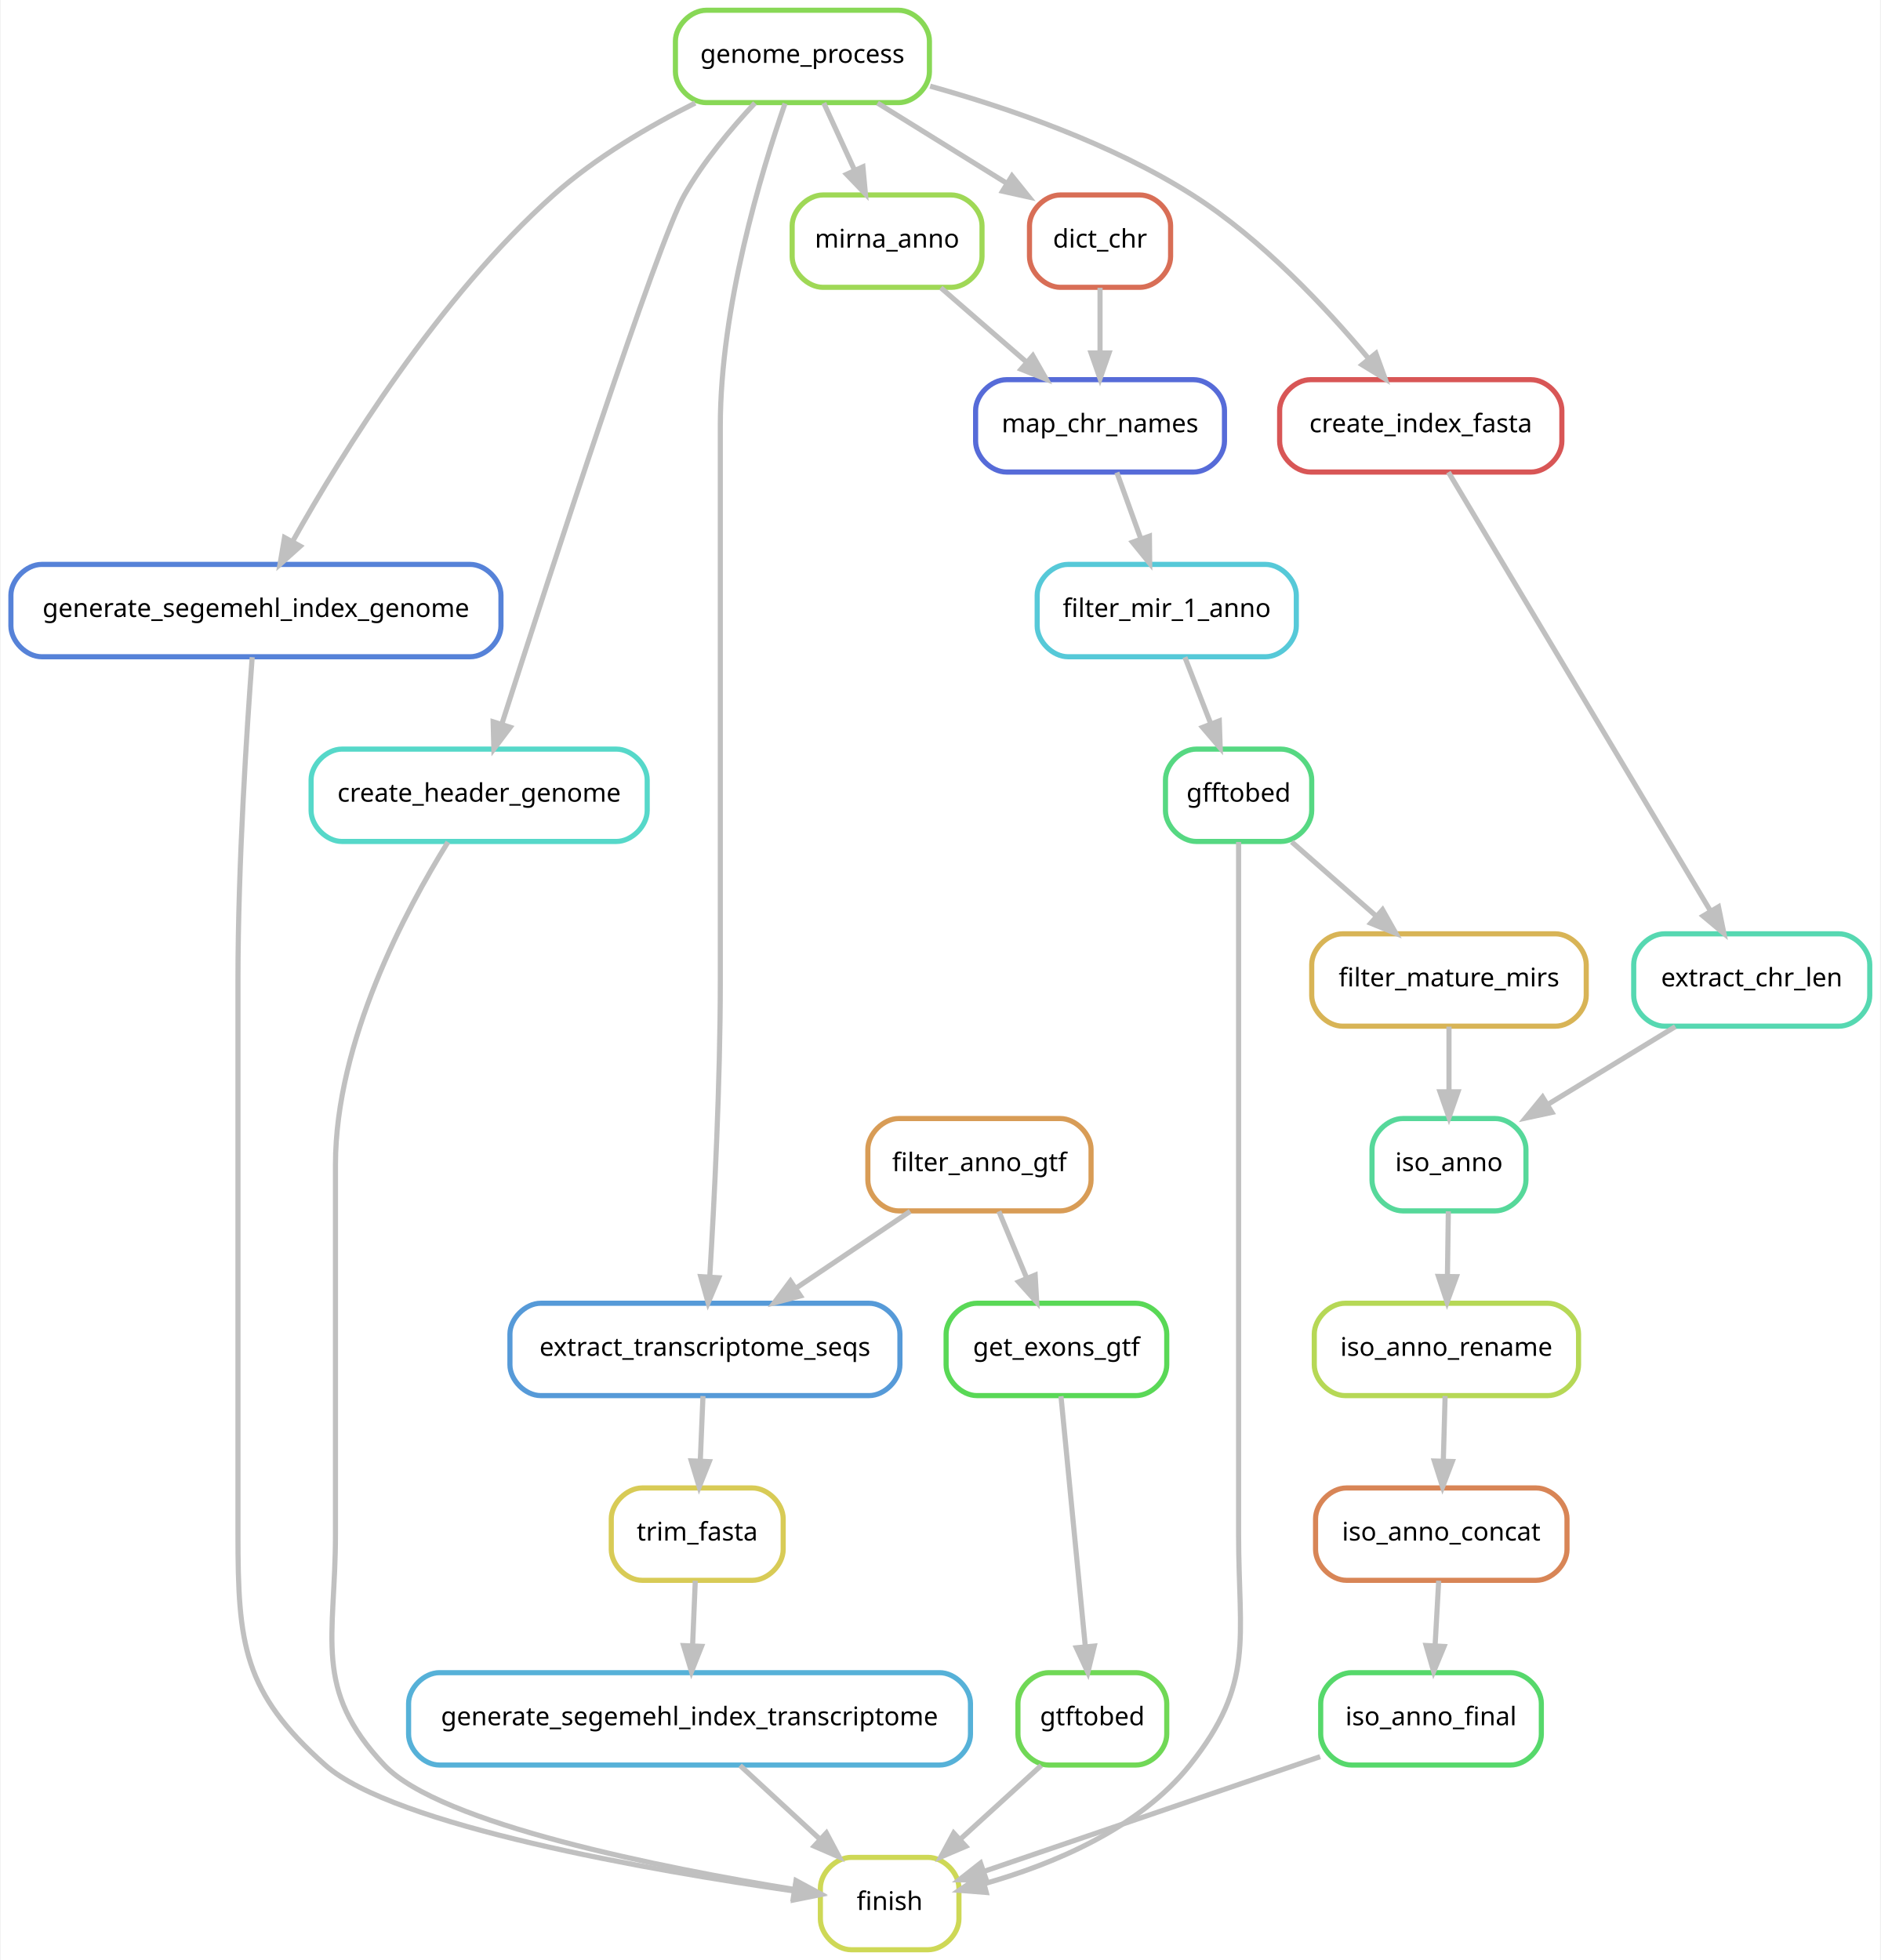
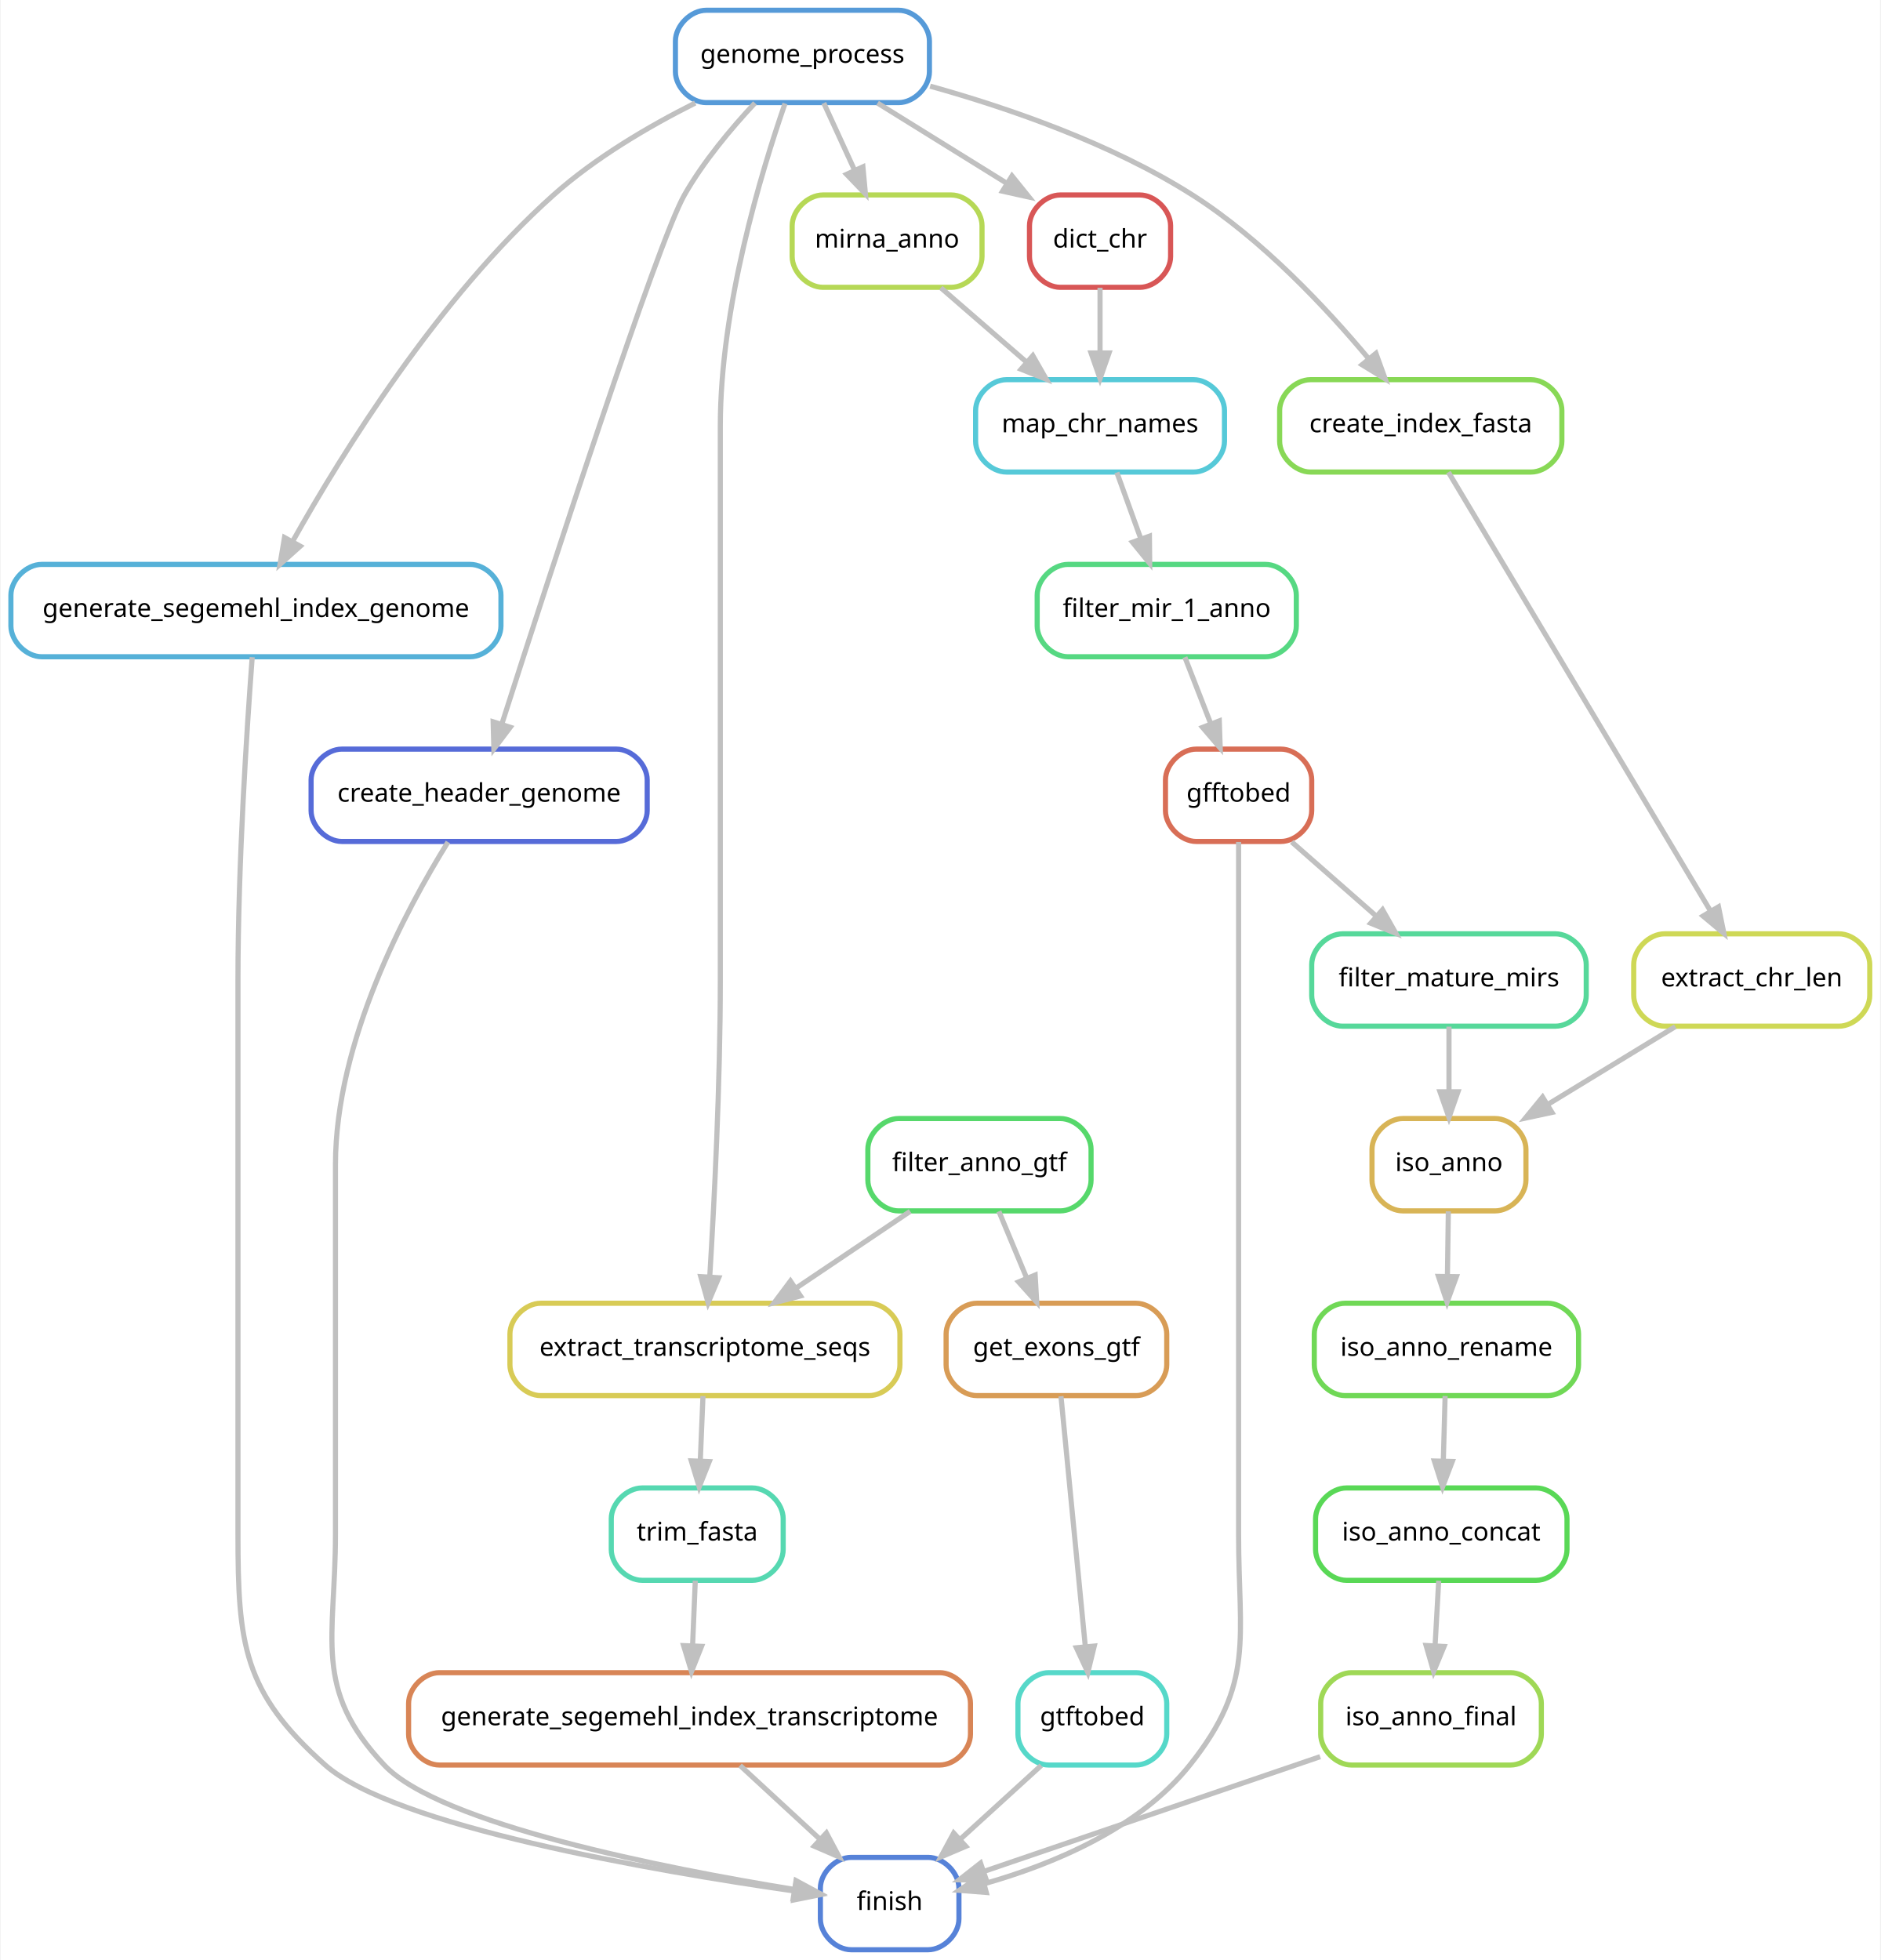
<svg xmlns="http://www.w3.org/2000/svg" width="733pt" height="764pt" viewBox="0.00 0.00 732.50 764.00">
  <g id="graph0" class="graph" transform="scale(1 1) rotate(0) translate(4 760)">
    <polygon fill="#ffffff" stroke="transparent" points="-4,4 -4,-760 728.5,-760 728.5,4 -4,4" />
    <g id="node1" class="node">
-       <path fill="none" stroke="#ced856" stroke-width="2" d="M357.5,-36C357.5,-36 327.5,-36 327.5,-36 321.5,-36 315.5,-30 315.5,-24 315.5,-24 315.5,-12 315.5,-12 315.5,-6 321.5,0 327.5,0 327.5,0 357.5,0 357.5,0 363.5,0 369.5,-6 369.5,-12 369.5,-12 369.5,-24 369.5,-24 369.5,-30 363.5,-36 357.5,-36" />
+       <path fill="none" stroke="#5682d8" stroke-width="2" d="M357.5,-36C357.5,-36 327.5,-36 327.5,-36 321.5,-36 315.5,-30 315.5,-24 315.5,-24 315.5,-12 315.5,-12 315.5,-6 321.5,0 327.5,0 327.5,0 357.5,0 357.5,0 363.5,0 369.5,-6 369.5,-12 369.5,-12 369.5,-24 369.5,-24 369.5,-30 363.5,-36 357.5,-36" />
      <text text-anchor="middle" x="342.5" y="-15.5" font-family="sans" font-size="10.00" fill="#000000">finish</text>
    </g>
    <g id="node2" class="node">
-       <path fill="none" stroke="#56b1d8" stroke-width="2" d="M362,-108C362,-108 167,-108 167,-108 161,-108 155,-102 155,-96 155,-96 155,-84 155,-84 155,-78 161,-72 167,-72 167,-72 362,-72 362,-72 368,-72 374,-78 374,-84 374,-84 374,-96 374,-96 374,-102 368,-108 362,-108" />
+       <path fill="none" stroke="#d88556" stroke-width="2" d="M362,-108C362,-108 167,-108 167,-108 161,-108 155,-102 155,-96 155,-96 155,-84 155,-84 155,-78 161,-72 167,-72 167,-72 362,-72 362,-72 368,-72 374,-78 374,-84 374,-84 374,-96 374,-96 374,-102 368,-108 362,-108" />
      <text text-anchor="middle" x="264.5" y="-87.5" font-family="sans" font-size="10.00" fill="#000000">generate_segemehl_index_transcriptome</text>
    </g>
    <g id="edge3" class="edge">
      <path fill="none" stroke="#c0c0c0" stroke-width="2" d="M284.183,-71.831C293.605,-63.134 305.04,-52.578 315.28,-43.127" />
      <polygon fill="#c0c0c0" stroke="#c0c0c0" stroke-width="2" points="317.849,-45.517 322.824,-36.163 313.102,-40.374 317.849,-45.517" />
    </g>
    <g id="node3" class="node">
-       <path fill="none" stroke="#d8cb56" stroke-width="2" d="M289,-180C289,-180 246,-180 246,-180 240,-180 234,-174 234,-168 234,-168 234,-156 234,-156 234,-150 240,-144 246,-144 246,-144 289,-144 289,-144 295,-144 301,-150 301,-156 301,-156 301,-168 301,-168 301,-174 295,-180 289,-180" />
+       <path fill="none" stroke="#56d8b1" stroke-width="2" d="M289,-180C289,-180 246,-180 246,-180 240,-180 234,-174 234,-168 234,-168 234,-156 234,-156 234,-150 240,-144 246,-144 246,-144 289,-144 289,-144 295,-144 301,-150 301,-156 301,-156 301,-168 301,-168 301,-174 295,-180 289,-180" />
      <text text-anchor="middle" x="267.5" y="-159.5" font-family="sans" font-size="10.00" fill="#000000">trim_fasta</text>
    </g>
    <g id="edge7" class="edge">
      <path fill="none" stroke="#c0c0c0" stroke-width="2" d="M266.743,-143.831C266.422,-136.131 266.041,-126.974 265.684,-118.417" />
      <polygon fill="#c0c0c0" stroke="#c0c0c0" stroke-width="2" points="269.181,-118.259 265.267,-108.413 262.187,-118.55 269.181,-118.259" />
    </g>
    <g id="node4" class="node">
-       <path fill="none" stroke="#569ad8" stroke-width="2" d="M334.5,-252C334.5,-252 206.5,-252 206.5,-252 200.5,-252 194.5,-246 194.5,-240 194.5,-240 194.5,-228 194.5,-228 194.5,-222 200.5,-216 206.5,-216 206.5,-216 334.5,-216 334.5,-216 340.5,-216 346.5,-222 346.5,-228 346.5,-228 346.5,-240 346.5,-240 346.5,-246 340.5,-252 334.5,-252" />
+       <path fill="none" stroke="#d8cb56" stroke-width="2" d="M334.5,-252C334.5,-252 206.5,-252 206.5,-252 200.5,-252 194.5,-246 194.5,-240 194.5,-240 194.5,-228 194.5,-228 194.5,-222 200.5,-216 206.5,-216 206.5,-216 334.5,-216 334.5,-216 340.5,-216 346.5,-222 346.5,-228 346.5,-228 346.5,-240 346.5,-240 346.5,-246 340.5,-252 334.5,-252" />
      <text text-anchor="middle" x="270.5" y="-231.5" font-family="sans" font-size="10.00" fill="#000000">extract_transcriptome_seqs</text>
    </g>
    <g id="edge8" class="edge">
      <path fill="none" stroke="#c0c0c0" stroke-width="2" d="M269.743,-215.831C269.422,-208.131 269.041,-198.974 268.684,-190.417" />
      <polygon fill="#c0c0c0" stroke="#c0c0c0" stroke-width="2" points="272.181,-190.259 268.267,-180.413 265.187,-190.55 272.181,-190.259" />
    </g>
    <g id="node5" class="node">
-       <path fill="none" stroke="#88d856" stroke-width="2" d="M346,-756C346,-756 271,-756 271,-756 265,-756 259,-750 259,-744 259,-744 259,-732 259,-732 259,-726 265,-720 271,-720 271,-720 346,-720 346,-720 352,-720 358,-726 358,-732 358,-732 358,-744 358,-744 358,-750 352,-756 346,-756" />
+       <path fill="none" stroke="#569ad8" stroke-width="2" d="M346,-756C346,-756 271,-756 271,-756 265,-756 259,-750 259,-744 259,-744 259,-732 259,-732 259,-726 265,-720 271,-720 271,-720 346,-720 346,-720 352,-720 358,-726 358,-732 358,-732 358,-744 358,-744 358,-750 352,-756 346,-756" />
      <text text-anchor="middle" x="308.5" y="-735.5" font-family="sans" font-size="10.00" fill="#000000">genome_process</text>
    </g>
    <g id="edge9" class="edge">
      <path fill="none" stroke="#c0c0c0" stroke-width="2" d="M301.714,-719.65C292.32,-692.562 276.5,-640.098 276.5,-594 276.5,-594 276.5,-594 276.5,-378 276.5,-337.841 274.142,-291.437 272.382,-262.403" />
      <polygon fill="#c0c0c0" stroke="#c0c0c0" stroke-width="2" points="275.86,-261.938 271.743,-252.175 268.874,-262.374 275.86,-261.938" />
    </g>
    <g id="node7" class="node">
-       <path fill="none" stroke="#5682d8" stroke-width="2" d="M179,-540C179,-540 12,-540 12,-540 6,-540 0,-534 0,-528 0,-528 0,-516 0,-516 0,-510 6,-504 12,-504 12,-504 179,-504 179,-504 185,-504 191,-510 191,-516 191,-516 191,-528 191,-528 191,-534 185,-540 179,-540" />
+       <path fill="none" stroke="#56b1d8" stroke-width="2" d="M179,-540C179,-540 12,-540 12,-540 6,-540 0,-534 0,-528 0,-528 0,-516 0,-516 0,-510 6,-504 12,-504 12,-504 179,-504 179,-504 185,-504 191,-510 191,-516 191,-516 191,-528 191,-528 191,-534 185,-540 179,-540" />
      <text text-anchor="middle" x="95.5" y="-519.5" font-family="sans" font-size="10.00" fill="#000000">generate_segemehl_index_genome</text>
    </g>
    <g id="edge11" class="edge">
      <path fill="none" stroke="#c0c0c0" stroke-width="2" d="M266.724,-719.851C248.552,-710.723 227.749,-698.503 211.5,-684 166.68,-643.996 129.285,-583.712 109.868,-549.075" />
      <polygon fill="#c0c0c0" stroke="#c0c0c0" stroke-width="2" points="112.771,-547.091 104.878,-540.024 106.641,-550.471 112.771,-547.091" />
    </g>
    <g id="node10" class="node">
-       <path fill="none" stroke="#56d8c9" stroke-width="2" d="M236,-468C236,-468 129,-468 129,-468 123,-468 117,-462 117,-456 117,-456 117,-444 117,-444 117,-438 123,-432 129,-432 129,-432 236,-432 236,-432 242,-432 248,-438 248,-444 248,-444 248,-456 248,-456 248,-462 242,-468 236,-468" />
+       <path fill="none" stroke="#566bd8" stroke-width="2" d="M236,-468C236,-468 129,-468 129,-468 123,-468 117,-462 117,-456 117,-456 117,-444 117,-444 117,-438 123,-432 129,-432 129,-432 236,-432 236,-432 242,-432 248,-438 248,-444 248,-444 248,-456 248,-456 248,-462 242,-468 236,-468" />
      <text text-anchor="middle" x="182.5" y="-447.5" font-family="sans" font-size="10.00" fill="#000000">create_header_genome</text>
    </g>
    <g id="edge14" class="edge">
      <path fill="none" stroke="#c0c0c0" stroke-width="2" d="M289.993,-719.836C280.728,-709.933 269.933,-697.057 262.5,-684 251.981,-665.521 209.835,-535.513 191.31,-477.655" />
      <polygon fill="#c0c0c0" stroke="#c0c0c0" stroke-width="2" points="194.619,-476.513 188.241,-468.053 187.952,-478.644 194.619,-476.513" />
    </g>
    <g id="node14" class="node">
-       <path fill="none" stroke="#9fd856" stroke-width="2" d="M366.5,-684C366.5,-684 316.5,-684 316.5,-684 310.5,-684 304.5,-678 304.5,-672 304.5,-672 304.5,-660 304.5,-660 304.5,-654 310.5,-648 316.5,-648 316.5,-648 366.5,-648 366.5,-648 372.5,-648 378.5,-654 378.5,-660 378.5,-660 378.5,-672 378.5,-672 378.5,-678 372.5,-684 366.5,-684" />
+       <path fill="none" stroke="#b6d856" stroke-width="2" d="M366.5,-684C366.5,-684 316.5,-684 316.5,-684 310.5,-684 304.5,-678 304.5,-672 304.5,-672 304.5,-660 304.5,-660 304.5,-654 310.5,-648 316.5,-648 316.5,-648 366.5,-648 366.5,-648 372.5,-648 378.5,-654 378.5,-660 378.5,-660 378.5,-672 378.5,-672 378.5,-678 372.5,-684 366.5,-684" />
      <text text-anchor="middle" x="341.5" y="-663.5" font-family="sans" font-size="10.00" fill="#000000">mirna_anno</text>
    </g>
    <g id="edge19" class="edge">
      <path fill="none" stroke="#c0c0c0" stroke-width="2" d="M316.827,-719.831C320.473,-711.877 324.831,-702.369 328.863,-693.572" />
      <polygon fill="#c0c0c0" stroke="#c0c0c0" stroke-width="2" points="332.076,-694.962 333.061,-684.413 325.712,-692.046 332.076,-694.962" />
    </g>
    <g id="node15" class="node">
-       <path fill="none" stroke="#d86e56" stroke-width="2" d="M440,-684C440,-684 409,-684 409,-684 403,-684 397,-678 397,-672 397,-672 397,-660 397,-660 397,-654 403,-648 409,-648 409,-648 440,-648 440,-648 446,-648 452,-654 452,-660 452,-660 452,-672 452,-672 452,-678 446,-684 440,-684" />
+       <path fill="none" stroke="#d85656" stroke-width="2" d="M440,-684C440,-684 409,-684 409,-684 403,-684 397,-678 397,-672 397,-672 397,-660 397,-660 397,-654 403,-648 409,-648 409,-648 440,-648 440,-648 446,-648 452,-654 452,-660 452,-660 452,-672 452,-672 452,-678 446,-684 440,-684" />
      <text text-anchor="middle" x="424.5" y="-663.5" font-family="sans" font-size="10.00" fill="#000000">dict_chr</text>
    </g>
    <g id="edge20" class="edge">
      <path fill="none" stroke="#c0c0c0" stroke-width="2" d="M337.772,-719.831C353.062,-710.341 371.916,-698.639 388.135,-688.572" />
      <polygon fill="#c0c0c0" stroke="#c0c0c0" stroke-width="2" points="390.184,-691.419 396.835,-683.172 386.493,-685.471 390.184,-691.419" />
    </g>
    <g id="node22" class="node">
-       <path fill="none" stroke="#d85656" stroke-width="2" d="M592.5,-612C592.5,-612 506.5,-612 506.5,-612 500.5,-612 494.5,-606 494.5,-600 494.5,-600 494.5,-588 494.5,-588 494.5,-582 500.5,-576 506.5,-576 506.5,-576 592.5,-576 592.5,-576 598.5,-576 604.5,-582 604.5,-588 604.5,-588 604.5,-600 604.5,-600 604.5,-606 598.5,-612 592.5,-612" />
+       <path fill="none" stroke="#88d856" stroke-width="2" d="M592.5,-612C592.5,-612 506.5,-612 506.5,-612 500.5,-612 494.5,-606 494.5,-600 494.5,-600 494.5,-588 494.5,-588 494.5,-582 500.5,-576 506.5,-576 506.5,-576 592.5,-576 592.5,-576 598.5,-576 604.5,-582 604.5,-588 604.5,-588 604.5,-600 604.5,-600 604.5,-606 598.5,-612 592.5,-612" />
      <text text-anchor="middle" x="549.5" y="-591.5" font-family="sans" font-size="10.00" fill="#000000">create_index_fasta</text>
    </g>
    <g id="edge28" class="edge">
      <path fill="none" stroke="#c0c0c0" stroke-width="2" d="M358.279,-726.418C389.267,-717.774 429.066,-703.979 460.5,-684 487.558,-666.803 512.682,-639.975 529.288,-620.08" />
      <polygon fill="#c0c0c0" stroke="#c0c0c0" stroke-width="2" points="532.032,-622.253 535.649,-612.294 526.612,-617.823 532.032,-622.253" />
    </g>
    <g id="node6" class="node">
-       <path fill="none" stroke="#d89c56" stroke-width="2" d="M409,-324C409,-324 346,-324 346,-324 340,-324 334,-318 334,-312 334,-312 334,-300 334,-300 334,-294 340,-288 346,-288 346,-288 409,-288 409,-288 415,-288 421,-294 421,-300 421,-300 421,-312 421,-312 421,-318 415,-324 409,-324" />
+       <path fill="none" stroke="#56d86b" stroke-width="2" d="M409,-324C409,-324 346,-324 346,-324 340,-324 334,-318 334,-312 334,-312 334,-300 334,-300 334,-294 340,-288 346,-288 346,-288 409,-288 409,-288 415,-288 421,-294 421,-300 421,-300 421,-312 421,-312 421,-318 415,-324 409,-324" />
      <text text-anchor="middle" x="377.5" y="-303.5" font-family="sans" font-size="10.00" fill="#000000">filter_anno_gtf</text>
    </g>
    <g id="edge10" class="edge">
      <path fill="none" stroke="#c0c0c0" stroke-width="2" d="M350.499,-287.831C337.067,-278.793 320.653,-267.748 306.196,-258.02" />
      <polygon fill="#c0c0c0" stroke="#c0c0c0" stroke-width="2" points="307.743,-254.842 297.492,-252.163 303.835,-260.649 307.743,-254.842" />
    </g>
    <g id="node9" class="node">
-       <path fill="none" stroke="#59d856" stroke-width="2" d="M438.5,-252C438.5,-252 376.5,-252 376.5,-252 370.5,-252 364.5,-246 364.5,-240 364.5,-240 364.5,-228 364.5,-228 364.5,-222 370.5,-216 376.5,-216 376.5,-216 438.5,-216 438.5,-216 444.5,-216 450.5,-222 450.5,-228 450.5,-228 450.5,-240 450.5,-240 450.5,-246 444.5,-252 438.5,-252" />
+       <path fill="none" stroke="#d89c56" stroke-width="2" d="M438.5,-252C438.5,-252 376.5,-252 376.5,-252 370.5,-252 364.5,-246 364.5,-240 364.5,-240 364.5,-228 364.5,-228 364.5,-222 370.5,-216 376.5,-216 376.5,-216 438.5,-216 438.5,-216 444.5,-216 450.5,-222 450.5,-228 450.5,-228 450.5,-240 450.5,-240 450.5,-246 444.5,-252 438.5,-252" />
      <text text-anchor="middle" x="407.5" y="-231.5" font-family="sans" font-size="10.00" fill="#000000">get_exons_gtf</text>
    </g>
    <g id="edge13" class="edge">
      <path fill="none" stroke="#c0c0c0" stroke-width="2" d="M385.07,-287.831C388.349,-279.962 392.262,-270.571 395.894,-261.853" />
      <polygon fill="#c0c0c0" stroke="#c0c0c0" stroke-width="2" points="399.212,-262.99 399.828,-252.413 392.751,-260.298 399.212,-262.99" />
    </g>
-     <g id="edge5" class="edge">
+     <g id="edge4" class="edge">
      <path fill="none" stroke="#c0c0c0" stroke-width="2" d="M94.05,-503.828C91.999,-476.53 88.5,-423.303 88.5,-378 88.5,-378 88.5,-378 88.5,-162 88.5,-119.241 90.499,-100.36 122.5,-72 149.391,-48.169 249.975,-30.847 305.354,-22.883" />
      <polygon fill="#c0c0c0" stroke="#c0c0c0" stroke-width="2" points="306.051,-26.319 315.466,-21.46 305.076,-19.387 306.051,-26.319" />
    </g>
    <g id="node8" class="node">
-       <path fill="none" stroke="#70d856" stroke-width="2" d="M438.5,-108C438.5,-108 404.5,-108 404.5,-108 398.5,-108 392.5,-102 392.5,-96 392.5,-96 392.5,-84 392.5,-84 392.5,-78 398.5,-72 404.5,-72 404.5,-72 438.5,-72 438.5,-72 444.5,-72 450.5,-78 450.5,-84 450.5,-84 450.5,-96 450.5,-96 450.5,-102 444.5,-108 438.5,-108" />
+       <path fill="none" stroke="#56d8c9" stroke-width="2" d="M438.5,-108C438.5,-108 404.5,-108 404.5,-108 398.5,-108 392.5,-102 392.5,-96 392.5,-96 392.5,-84 392.5,-84 392.5,-78 398.5,-72 404.5,-72 404.5,-72 438.5,-72 438.5,-72 444.5,-72 450.5,-78 450.5,-84 450.5,-84 450.5,-96 450.5,-96 450.5,-102 444.5,-108 438.5,-108" />
      <text text-anchor="middle" x="421.5" y="-87.5" font-family="sans" font-size="10.00" fill="#000000">gtftobed</text>
    </g>
-     <g id="edge4" class="edge">
+     <g id="edge6" class="edge">
      <path fill="none" stroke="#c0c0c0" stroke-width="2" d="M401.565,-71.831C392.022,-63.134 380.44,-52.578 370.069,-43.127" />
      <polygon fill="#c0c0c0" stroke="#c0c0c0" stroke-width="2" points="372.177,-40.312 362.429,-36.163 367.462,-45.486 372.177,-40.312" />
    </g>
    <g id="edge12" class="edge">
      <path fill="none" stroke="#c0c0c0" stroke-width="2" d="M409.273,-215.762C411.661,-191.201 415.934,-147.247 418.743,-118.354" />
      <polygon fill="#c0c0c0" stroke="#c0c0c0" stroke-width="2" points="422.257,-118.381 419.741,-108.09 415.29,-117.704 422.257,-118.381" />
    </g>
-     <g id="edge2" class="edge">
+     <g id="edge5" class="edge">
      <path fill="none" stroke="#c0c0c0" stroke-width="2" d="M170.349,-431.786C153.879,-405.286 126.5,-354.015 126.5,-306 126.5,-306 126.5,-306 126.5,-162 126.5,-121.118 117.465,-101.754 145.5,-72 167.228,-48.94 254.604,-31.762 305.397,-23.491" />
      <polygon fill="#c0c0c0" stroke="#c0c0c0" stroke-width="2" points="306.014,-26.936 315.34,-21.909 304.915,-20.023 306.014,-26.936" />
    </g>
    <g id="node11" class="node">
-       <path fill="none" stroke="#56d882" stroke-width="2" d="M495,-468C495,-468 462,-468 462,-468 456,-468 450,-462 450,-456 450,-456 450,-444 450,-444 450,-438 456,-432 462,-432 462,-432 495,-432 495,-432 501,-432 507,-438 507,-444 507,-444 507,-456 507,-456 507,-462 501,-468 495,-468" />
+       <path fill="none" stroke="#d86e56" stroke-width="2" d="M495,-468C495,-468 462,-468 462,-468 456,-468 450,-462 450,-456 450,-456 450,-444 450,-444 450,-438 456,-432 462,-432 462,-432 495,-432 495,-432 501,-432 507,-438 507,-444 507,-444 507,-456 507,-456 507,-462 501,-468 495,-468" />
      <text text-anchor="middle" x="478.5" y="-447.5" font-family="sans" font-size="10.00" fill="#000000">gfftobed</text>
    </g>
-     <g id="edge1" class="edge">
+     <g id="edge2" class="edge">
      <path fill="none" stroke="#c0c0c0" stroke-width="2" d="M478.5,-431.815C478.5,-404.498 478.5,-351.25 478.5,-306 478.5,-306 478.5,-306 478.5,-162 478.5,-121.118 484.99,-103.962 459.5,-72 439.674,-47.14 405.797,-33.239 379.584,-25.792" />
      <polygon fill="#c0c0c0" stroke="#c0c0c0" stroke-width="2" points="380.162,-22.325 369.6,-23.156 378.376,-29.093 380.162,-22.325" />
    </g>
    <g id="node20" class="node">
-       <path fill="none" stroke="#d8b456" stroke-width="2" d="M602,-396C602,-396 519,-396 519,-396 513,-396 507,-390 507,-384 507,-384 507,-372 507,-372 507,-366 513,-360 519,-360 519,-360 602,-360 602,-360 608,-360 614,-366 614,-372 614,-372 614,-384 614,-384 614,-390 608,-396 602,-396" />
+       <path fill="none" stroke="#56d89a" stroke-width="2" d="M602,-396C602,-396 519,-396 519,-396 513,-396 507,-390 507,-384 507,-384 507,-372 507,-372 507,-366 513,-360 519,-360 519,-360 602,-360 602,-360 608,-360 614,-366 614,-372 614,-372 614,-384 614,-384 614,-390 608,-396 602,-396" />
      <text text-anchor="middle" x="560.5" y="-375.5" font-family="sans" font-size="10.00" fill="#000000">filter_mature_mirs</text>
    </g>
    <g id="edge26" class="edge">
      <path fill="none" stroke="#c0c0c0" stroke-width="2" d="M499.192,-431.831C509.195,-423.048 521.355,-412.371 532.2,-402.849" />
      <polygon fill="#c0c0c0" stroke="#c0c0c0" stroke-width="2" points="534.609,-405.391 539.815,-396.163 529.991,-400.131 534.609,-405.391" />
    </g>
    <g id="node12" class="node">
-       <path fill="none" stroke="#56c9d8" stroke-width="2" d="M489,-540C489,-540 412,-540 412,-540 406,-540 400,-534 400,-528 400,-528 400,-516 400,-516 400,-510 406,-504 412,-504 412,-504 489,-504 489,-504 495,-504 501,-510 501,-516 501,-516 501,-528 501,-528 501,-534 495,-540 489,-540" />
+       <path fill="none" stroke="#56d882" stroke-width="2" d="M489,-540C489,-540 412,-540 412,-540 406,-540 400,-534 400,-528 400,-528 400,-516 400,-516 400,-510 406,-504 412,-504 412,-504 489,-504 489,-504 495,-504 501,-510 501,-516 501,-516 501,-528 501,-528 501,-534 495,-540 489,-540" />
      <text text-anchor="middle" x="450.5" y="-519.5" font-family="sans" font-size="10.00" fill="#000000">filter_mir_1_anno</text>
    </g>
    <g id="edge15" class="edge">
      <path fill="none" stroke="#c0c0c0" stroke-width="2" d="M457.566,-503.831C460.626,-495.962 464.278,-486.571 467.668,-477.853" />
      <polygon fill="#c0c0c0" stroke="#c0c0c0" stroke-width="2" points="470.977,-479.002 471.339,-468.413 464.453,-476.465 470.977,-479.002" />
    </g>
    <g id="node13" class="node">
-       <path fill="none" stroke="#566bd8" stroke-width="2" d="M461,-612C461,-612 388,-612 388,-612 382,-612 376,-606 376,-600 376,-600 376,-588 376,-588 376,-582 382,-576 388,-576 388,-576 461,-576 461,-576 467,-576 473,-582 473,-588 473,-588 473,-600 473,-600 473,-606 467,-612 461,-612" />
+       <path fill="none" stroke="#56c9d8" stroke-width="2" d="M461,-612C461,-612 388,-612 388,-612 382,-612 376,-606 376,-600 376,-600 376,-588 376,-588 376,-582 382,-576 388,-576 388,-576 461,-576 461,-576 467,-576 473,-582 473,-588 473,-588 473,-600 473,-600 473,-606 467,-612 461,-612" />
      <text text-anchor="middle" x="424.5" y="-591.5" font-family="sans" font-size="10.00" fill="#000000">map_chr_names</text>
    </g>
    <g id="edge16" class="edge">
      <path fill="none" stroke="#c0c0c0" stroke-width="2" d="M431.061,-575.831C433.903,-567.962 437.294,-558.571 440.442,-549.853" />
      <polygon fill="#c0c0c0" stroke="#c0c0c0" stroke-width="2" points="443.746,-551.008 443.851,-540.413 437.162,-548.63 443.746,-551.008" />
    </g>
-     <g id="edge18" class="edge">
+     <g id="edge17" class="edge">
      <path fill="none" stroke="#c0c0c0" stroke-width="2" d="M362.444,-647.831C372.569,-639.048 384.878,-628.371 395.855,-618.849" />
      <polygon fill="#c0c0c0" stroke="#c0c0c0" stroke-width="2" points="398.302,-621.36 403.562,-612.163 393.715,-616.072 398.302,-621.36" />
    </g>
-     <g id="edge17" class="edge">
+     <g id="edge18" class="edge">
      <path fill="none" stroke="#c0c0c0" stroke-width="2" d="M424.5,-647.831C424.5,-640.131 424.5,-630.974 424.5,-622.417" />
      <polygon fill="#c0c0c0" stroke="#c0c0c0" stroke-width="2" points="428,-622.413 424.5,-612.413 421,-622.413 428,-622.413" />
    </g>
    <g id="node16" class="node">
-       <path fill="none" stroke="#56d86b" stroke-width="2" d="M584.5,-108C584.5,-108 522.5,-108 522.5,-108 516.5,-108 510.5,-102 510.5,-96 510.5,-96 510.5,-84 510.5,-84 510.5,-78 516.5,-72 522.5,-72 522.5,-72 584.5,-72 584.5,-72 590.5,-72 596.5,-78 596.5,-84 596.5,-84 596.5,-96 596.5,-96 596.5,-102 590.5,-108 584.5,-108" />
+       <path fill="none" stroke="#9fd856" stroke-width="2" d="M584.5,-108C584.5,-108 522.5,-108 522.5,-108 516.5,-108 510.5,-102 510.5,-96 510.5,-96 510.5,-84 510.5,-84 510.5,-78 516.5,-72 522.5,-72 522.5,-72 584.5,-72 584.5,-72 590.5,-72 596.5,-78 596.5,-84 596.5,-84 596.5,-96 596.5,-96 596.5,-102 590.5,-108 584.5,-108" />
      <text text-anchor="middle" x="553.5" y="-87.5" font-family="sans" font-size="10.00" fill="#000000">iso_anno_final</text>
    </g>
-     <g id="edge6" class="edge">
+     <g id="edge1" class="edge">
      <path fill="none" stroke="#c0c0c0" stroke-width="2" d="M510.292,-75.256C471.719,-62.094 415.839,-43.026 379.34,-30.571" />
      <polygon fill="#c0c0c0" stroke="#c0c0c0" stroke-width="2" points="380.185,-27.161 369.59,-27.244 377.924,-33.786 380.185,-27.161" />
    </g>
    <g id="node17" class="node">
-       <path fill="none" stroke="#d88556" stroke-width="2" d="M594.5,-180C594.5,-180 520.5,-180 520.5,-180 514.5,-180 508.5,-174 508.5,-168 508.5,-168 508.5,-156 508.5,-156 508.5,-150 514.5,-144 520.5,-144 520.5,-144 594.5,-144 594.5,-144 600.5,-144 606.5,-150 606.5,-156 606.5,-156 606.5,-168 606.5,-168 606.5,-174 600.5,-180 594.5,-180" />
+       <path fill="none" stroke="#59d856" stroke-width="2" d="M594.5,-180C594.5,-180 520.5,-180 520.5,-180 514.5,-180 508.5,-174 508.5,-168 508.5,-168 508.5,-156 508.5,-156 508.5,-150 514.5,-144 520.5,-144 520.5,-144 594.5,-144 594.5,-144 600.5,-144 606.5,-150 606.5,-156 606.5,-156 606.5,-168 606.5,-168 606.5,-174 600.5,-180 594.5,-180" />
      <text text-anchor="middle" x="557.5" y="-159.5" font-family="sans" font-size="10.00" fill="#000000">iso_anno_concat</text>
    </g>
    <g id="edge21" class="edge">
      <path fill="none" stroke="#c0c0c0" stroke-width="2" d="M556.491,-143.831C556.063,-136.131 555.554,-126.974 555.079,-118.417" />
      <polygon fill="#c0c0c0" stroke="#c0c0c0" stroke-width="2" points="558.572,-118.204 554.523,-108.413 551.583,-118.592 558.572,-118.204" />
    </g>
    <g id="node18" class="node">
-       <path fill="none" stroke="#b6d856" stroke-width="2" d="M599,-252C599,-252 520,-252 520,-252 514,-252 508,-246 508,-240 508,-240 508,-228 508,-228 508,-222 514,-216 520,-216 520,-216 599,-216 599,-216 605,-216 611,-222 611,-228 611,-228 611,-240 611,-240 611,-246 605,-252 599,-252" />
+       <path fill="none" stroke="#70d856" stroke-width="2" d="M599,-252C599,-252 520,-252 520,-252 514,-252 508,-246 508,-240 508,-240 508,-228 508,-228 508,-222 514,-216 520,-216 520,-216 599,-216 599,-216 605,-216 611,-222 611,-228 611,-228 611,-240 611,-240 611,-246 605,-252 599,-252" />
      <text text-anchor="middle" x="559.5" y="-231.5" font-family="sans" font-size="10.00" fill="#000000">iso_anno_rename</text>
    </g>
    <g id="edge22" class="edge">
      <path fill="none" stroke="#c0c0c0" stroke-width="2" d="M558.995,-215.831C558.781,-208.131 558.527,-198.974 558.289,-190.417" />
      <polygon fill="#c0c0c0" stroke="#c0c0c0" stroke-width="2" points="561.788,-190.312 558.011,-180.413 554.791,-190.507 561.788,-190.312" />
    </g>
    <g id="node19" class="node">
-       <path fill="none" stroke="#56d89a" stroke-width="2" d="M578.5,-324C578.5,-324 542.5,-324 542.5,-324 536.5,-324 530.5,-318 530.5,-312 530.5,-312 530.5,-300 530.5,-300 530.5,-294 536.5,-288 542.5,-288 542.5,-288 578.5,-288 578.5,-288 584.5,-288 590.5,-294 590.5,-300 590.5,-300 590.5,-312 590.5,-312 590.5,-318 584.5,-324 578.5,-324" />
+       <path fill="none" stroke="#d8b456" stroke-width="2" d="M578.5,-324C578.5,-324 542.5,-324 542.5,-324 536.5,-324 530.5,-318 530.5,-312 530.5,-312 530.5,-300 530.5,-300 530.5,-294 536.5,-288 542.5,-288 542.5,-288 578.5,-288 578.5,-288 584.5,-288 590.5,-294 590.5,-300 590.5,-300 590.5,-312 590.5,-312 590.5,-318 584.5,-324 578.5,-324" />
      <text text-anchor="middle" x="560.5" y="-303.5" font-family="sans" font-size="10.00" fill="#000000">iso_anno</text>
    </g>
    <g id="edge23" class="edge">
      <path fill="none" stroke="#c0c0c0" stroke-width="2" d="M560.248,-287.831C560.141,-280.131 560.014,-270.974 559.895,-262.417" />
      <polygon fill="#c0c0c0" stroke="#c0c0c0" stroke-width="2" points="563.394,-262.364 559.756,-252.413 556.395,-262.461 563.394,-262.364" />
    </g>
-     <g id="edge25" class="edge">
+     <g id="edge24" class="edge">
      <path fill="none" stroke="#c0c0c0" stroke-width="2" d="M560.5,-359.831C560.5,-352.131 560.5,-342.974 560.5,-334.417" />
      <polygon fill="#c0c0c0" stroke="#c0c0c0" stroke-width="2" points="564,-334.413 560.5,-324.413 557,-334.413 564,-334.413" />
    </g>
    <g id="node21" class="node">
-       <path fill="none" stroke="#56d8b1" stroke-width="2" d="M712.5,-396C712.5,-396 644.5,-396 644.5,-396 638.5,-396 632.5,-390 632.5,-384 632.5,-384 632.5,-372 632.5,-372 632.5,-366 638.5,-360 644.5,-360 644.5,-360 712.5,-360 712.5,-360 718.5,-360 724.5,-366 724.5,-372 724.5,-372 724.5,-384 724.5,-384 724.5,-390 718.5,-396 712.5,-396" />
+       <path fill="none" stroke="#ced856" stroke-width="2" d="M712.5,-396C712.5,-396 644.5,-396 644.5,-396 638.5,-396 632.5,-390 632.5,-384 632.5,-384 632.5,-372 632.5,-372 632.5,-366 638.5,-360 644.5,-360 644.5,-360 712.5,-360 712.5,-360 718.5,-360 724.5,-366 724.5,-372 724.5,-372 724.5,-384 724.5,-384 724.5,-390 718.5,-396 712.5,-396" />
      <text text-anchor="middle" x="678.5" y="-375.5" font-family="sans" font-size="10.00" fill="#000000">extract_chr_len</text>
    </g>
-     <g id="edge24" class="edge">
+     <g id="edge25" class="edge">
      <path fill="none" stroke="#c0c0c0" stroke-width="2" d="M648.724,-359.831C633.631,-350.622 615.124,-339.33 598.966,-329.471" />
      <polygon fill="#c0c0c0" stroke="#c0c0c0" stroke-width="2" points="600.626,-326.384 590.267,-324.163 596.98,-332.359 600.626,-326.384" />
    </g>
    <g id="edge27" class="edge">
      <path fill="none" stroke="#c0c0c0" stroke-width="2" d="M560.277,-575.956C582.946,-537.997 635.672,-449.713 662.379,-404.993" />
      <polygon fill="#c0c0c0" stroke="#c0c0c0" stroke-width="2" points="665.541,-406.525 667.663,-396.145 659.531,-402.936 665.541,-406.525" />
    </g>
  </g>
</svg>
